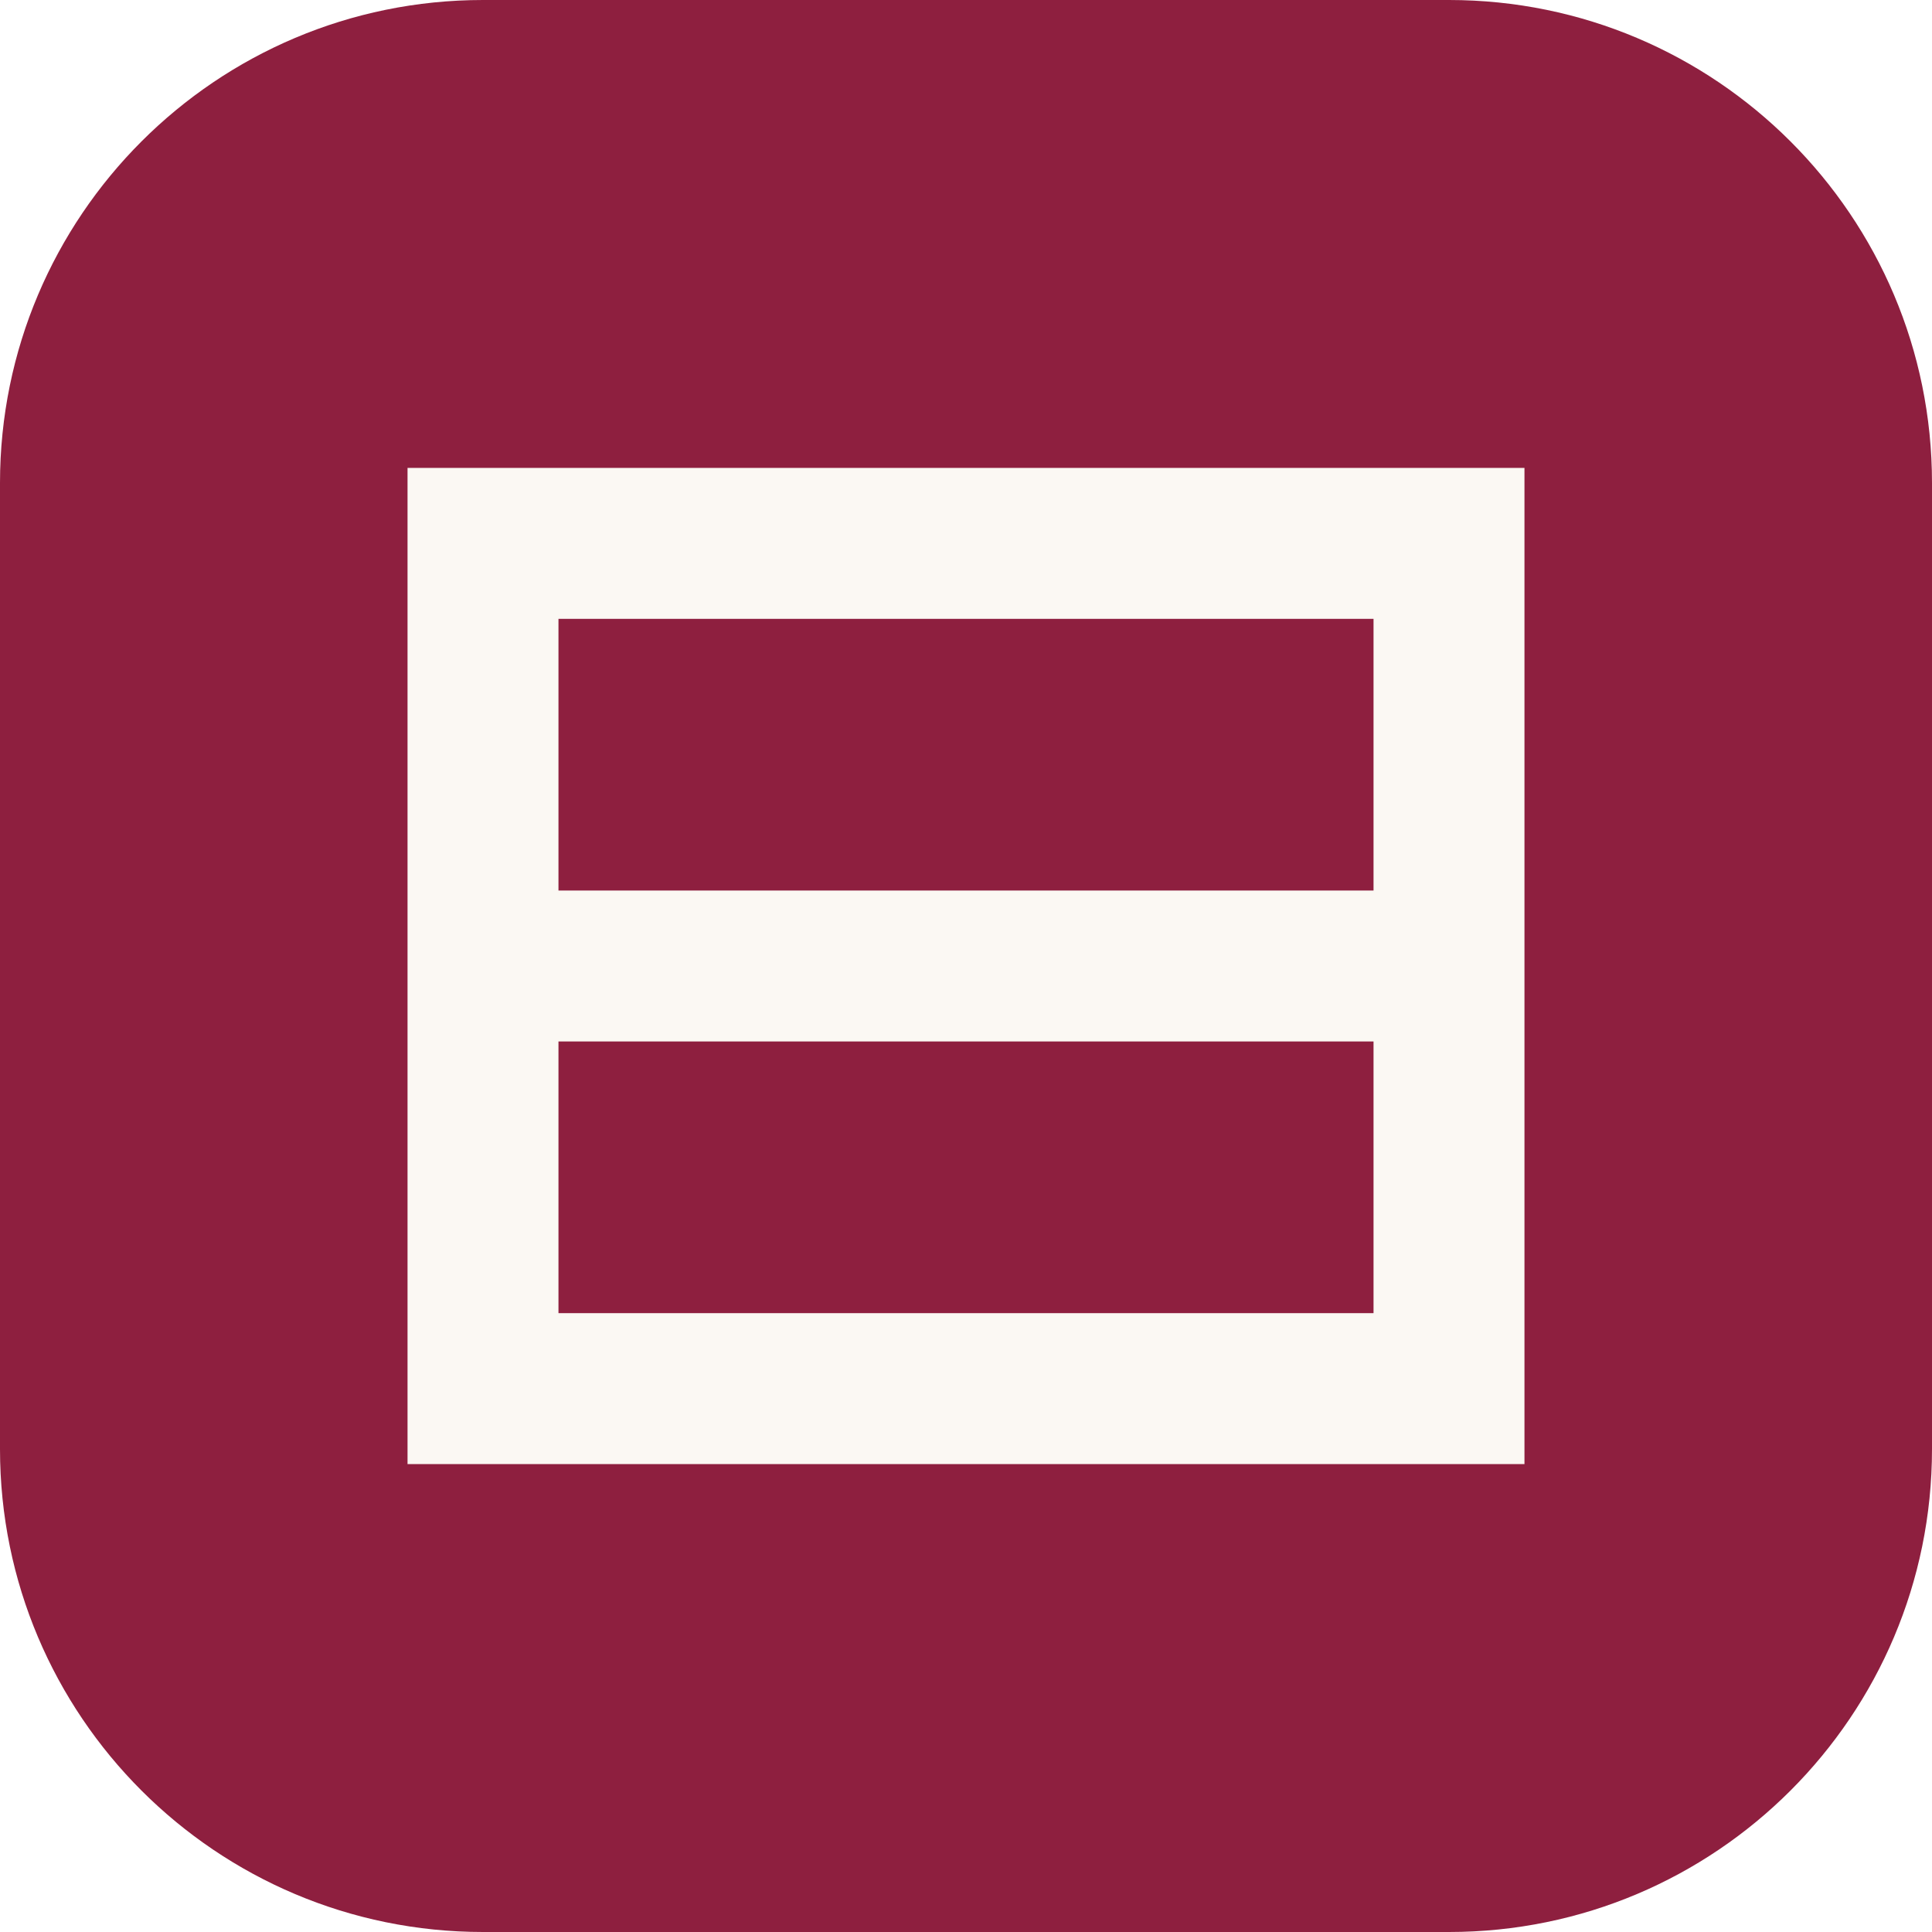
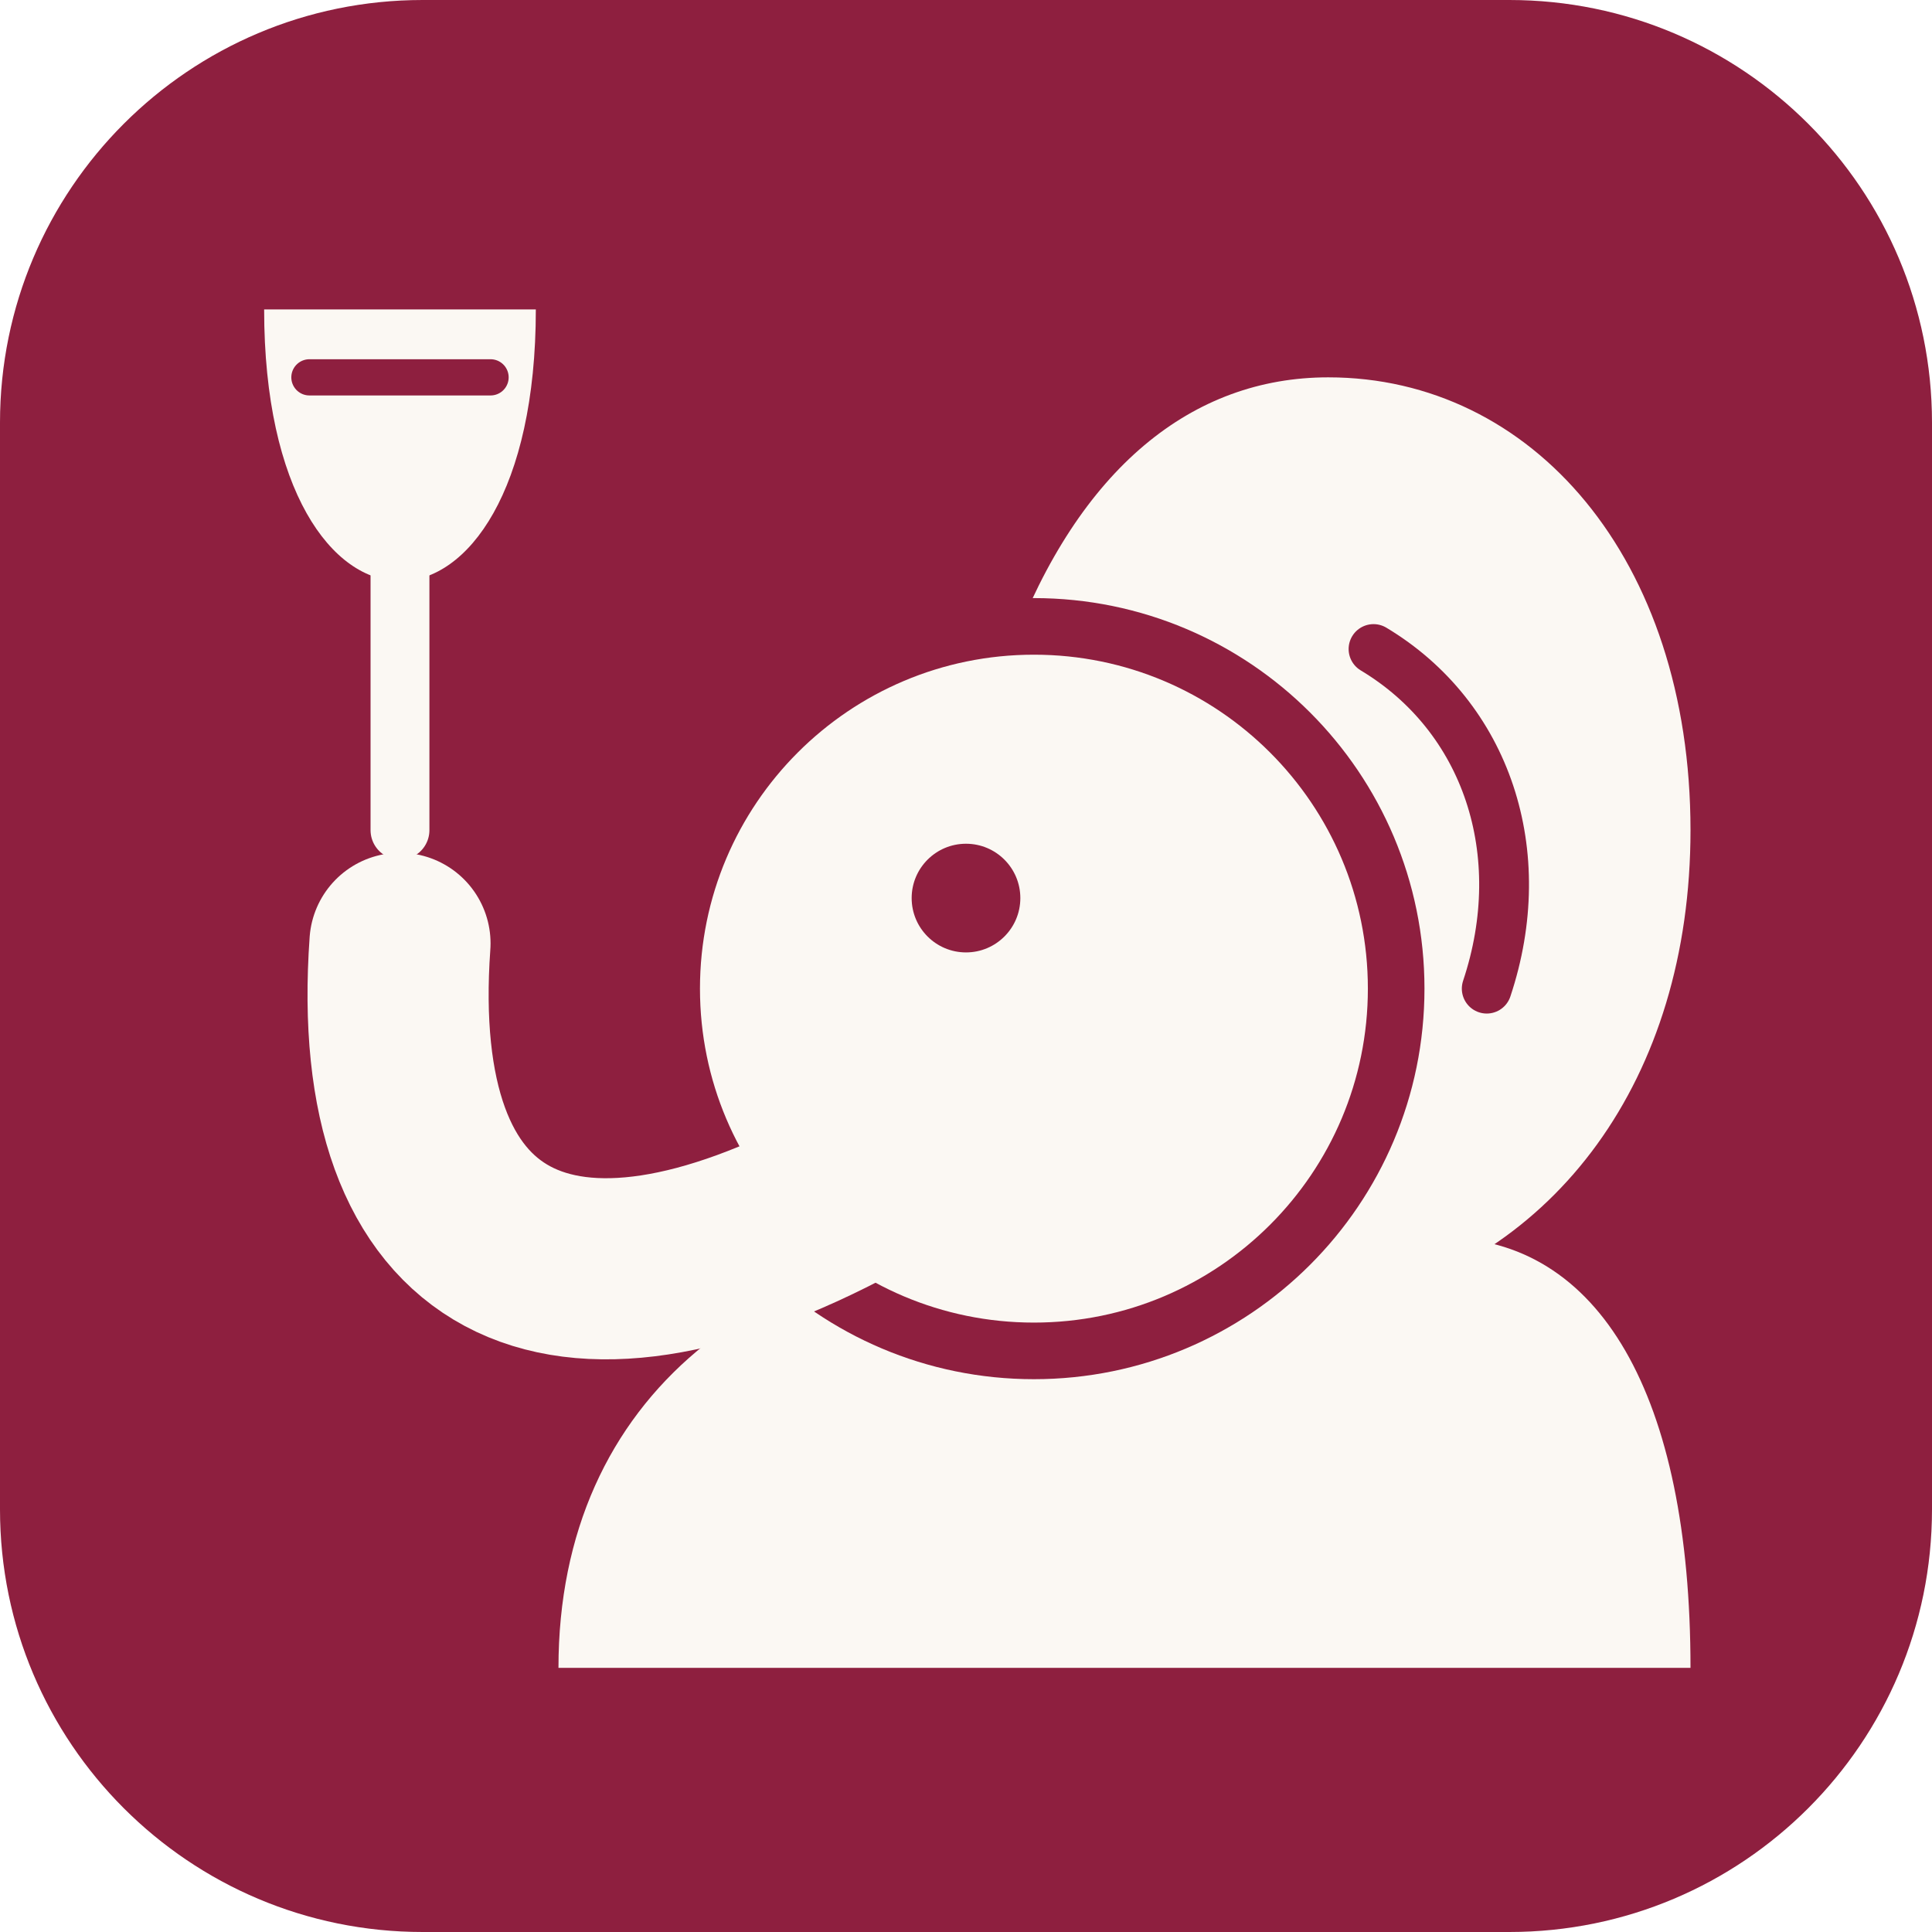
- <svg xmlns="http://www.w3.org/2000/svg" viewBox="0 0 32 32">
-   <rect width="32" height="32" rx="8" fill="#8E1F3F" />
-   <path d="M8 9h16v14H8z" fill="none" stroke="#FBF8F3" stroke-width="2.5" />
-   <path d="M8 16h16" stroke="#FBF8F3" stroke-width="2.5" />
+ <svg xmlns="http://www.w3.org/2000/svg" viewBox="0 0 64 64">
+   <rect width="64" height="64" rx="14" fill="#8E1F3F" />
+   <g transform="translate(8 8) scale(.75)" fill="#FBF8F3">
+     <path d="M48 6c9 0 16 8 16 20 0 11-6 19-15 21L38 38 34 18c3-8 8-12 14-12z" />
+     <path d="M14 63c0-12 9-19 22-19h17c7 0 11 7 11 19z" />
+     <circle cx="35" cy="33" r="16" stroke="#8E1F3F" stroke-width="2.5" />
+     <path d="M27 42C14 49 6 45 7 31" fill="none" stroke="#FBF8F3" stroke-width="8" stroke-linecap="round" />
+     <path d="M1 3h12c0 8-3 12-6 12S1 11 1 3z" />
+     <path d="M7 14v12" stroke="#FBF8F3" stroke-width="2.6" stroke-linecap="round" />
+     <path d="M3 6h8" stroke="#8E1F3F" stroke-width="1.6" stroke-linecap="round" />
+     <circle cx="32" cy="29" r="2.4" fill="#8E1F3F" />
+     <path d="M50 18c5 3 7 9 5 15" fill="none" stroke="#8E1F3F" stroke-width="2.2" stroke-linecap="round" />
+   </g>
</svg>
